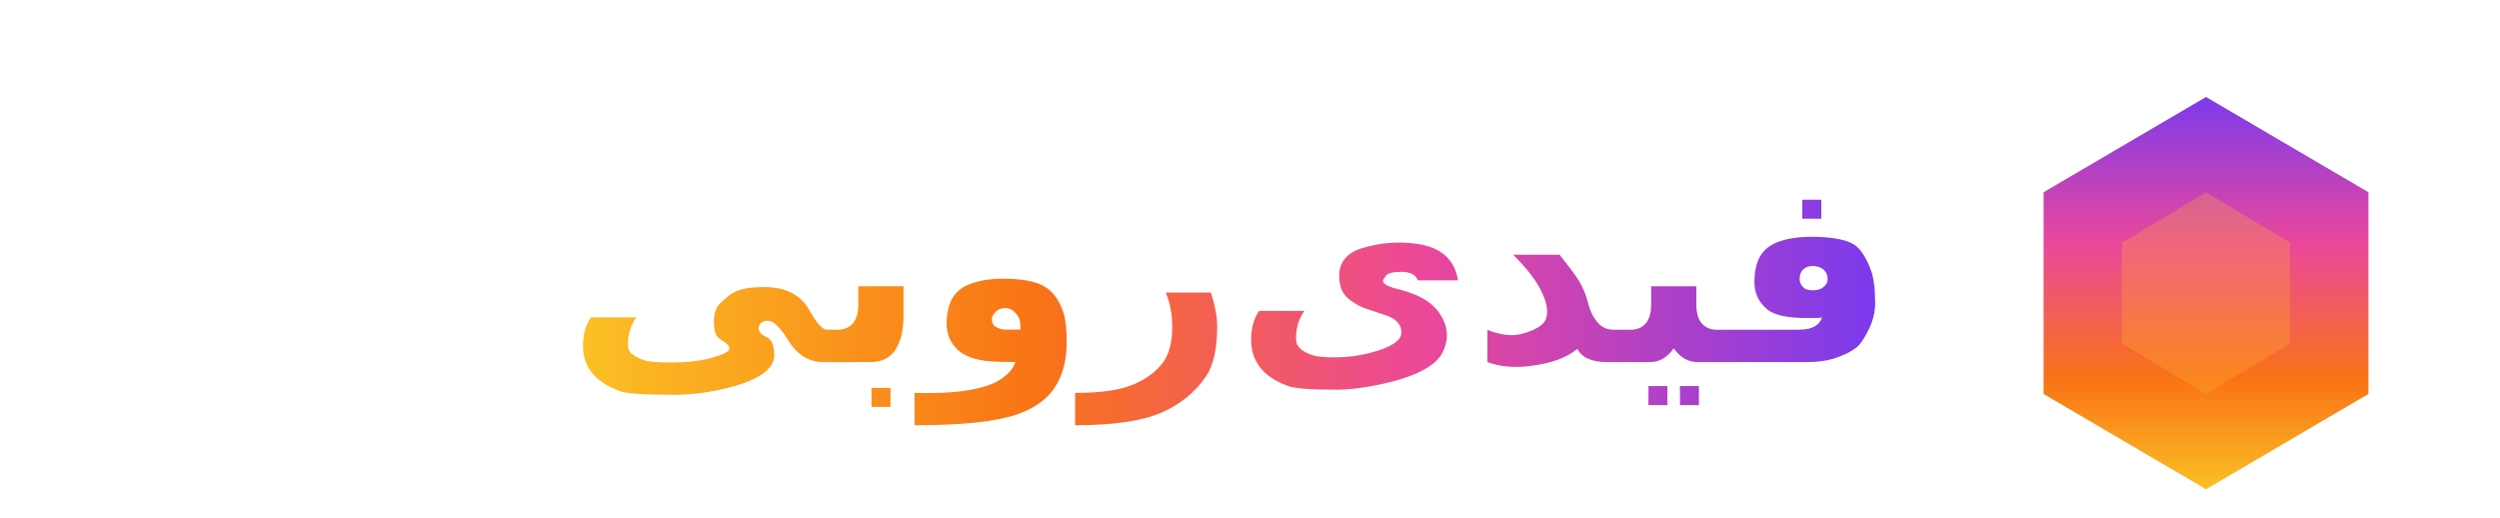
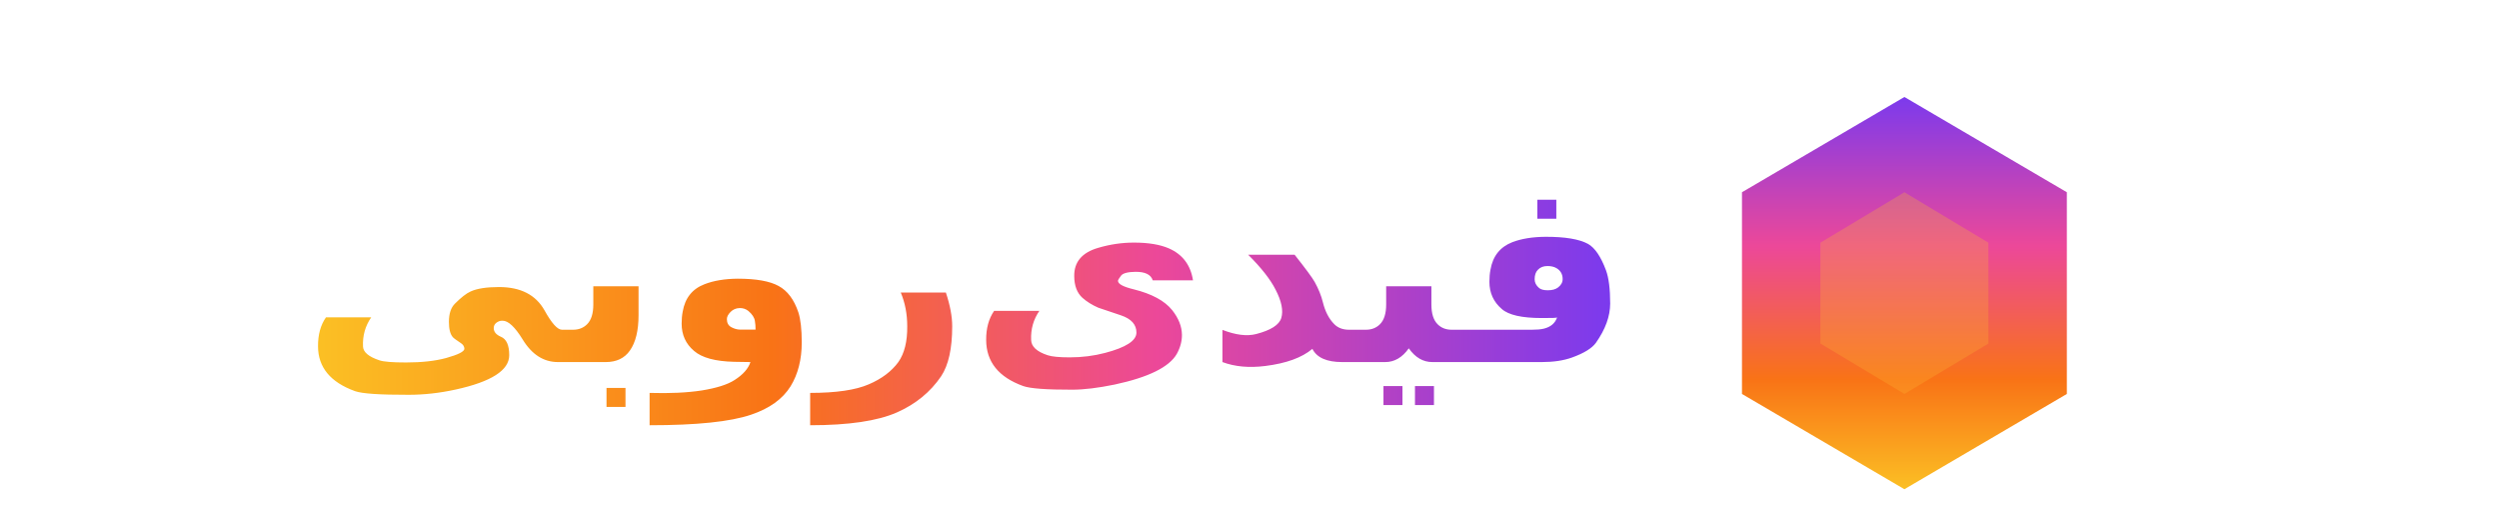
<svg xmlns="http://www.w3.org/2000/svg" viewBox="0 0 290 60" width="290" height="60" fill="none">
  <defs>
    <linearGradient id="tg" x1="0%" y1="0%" x2="100%" y2="0%">
      <stop offset="0%" stop-color="#FBBF24" />
      <stop offset="35%" stop-color="#F97316" />
      <stop offset="65%" stop-color="#EC4899" />
      <stop offset="100%" stop-color="#7C3AED" />
    </linearGradient>
    <linearGradient id="g" x1="40" y1="5" x2="40" y2="75" gradientUnits="userSpaceOnUse">
      <stop offset="0%" stop-color="#7C3AED" />
      <stop offset="38%" stop-color="#EC4899" />
      <stop offset="72%" stop-color="#F97316" />
      <stop offset="100%" stop-color="#FBBF24" />
    </linearGradient>
    <linearGradient id="gi" x1="24" y1="20" x2="58" y2="60" gradientUnits="userSpaceOnUse">
      <stop offset="0%" stop-color="#FDE68A" stop-opacity="0.72" />
      <stop offset="100%" stop-color="#F97316" stop-opacity="0.5" />
    </linearGradient>
  </defs>
-   <text x="220" y="42" font-family="Vazirmatn, sans-serif" font-size="30" font-weight="700" fill="url(#tg)" text-anchor="start" direction="rtl">فیدی‌روبی</text>
-   <g transform="translate(230,8) scale(0.65)">
+   <text x="35" y="42" font-family="Vazirmatn, sans-serif" font-size="30" font-weight="700" fill="url(#tg)">فیدی‌روبی</text>
+   <g transform="translate(195,8) scale(0.65)">
    <polygon points="40,5 69,22 69,58 40,75 11,58 11,22" fill="url(#g)" />
    <polygon points="40,22 55,31 55,49 40,58 25,49 25,31" fill="rgba(252,183,50,0.28)" />
  </g>
</svg>
